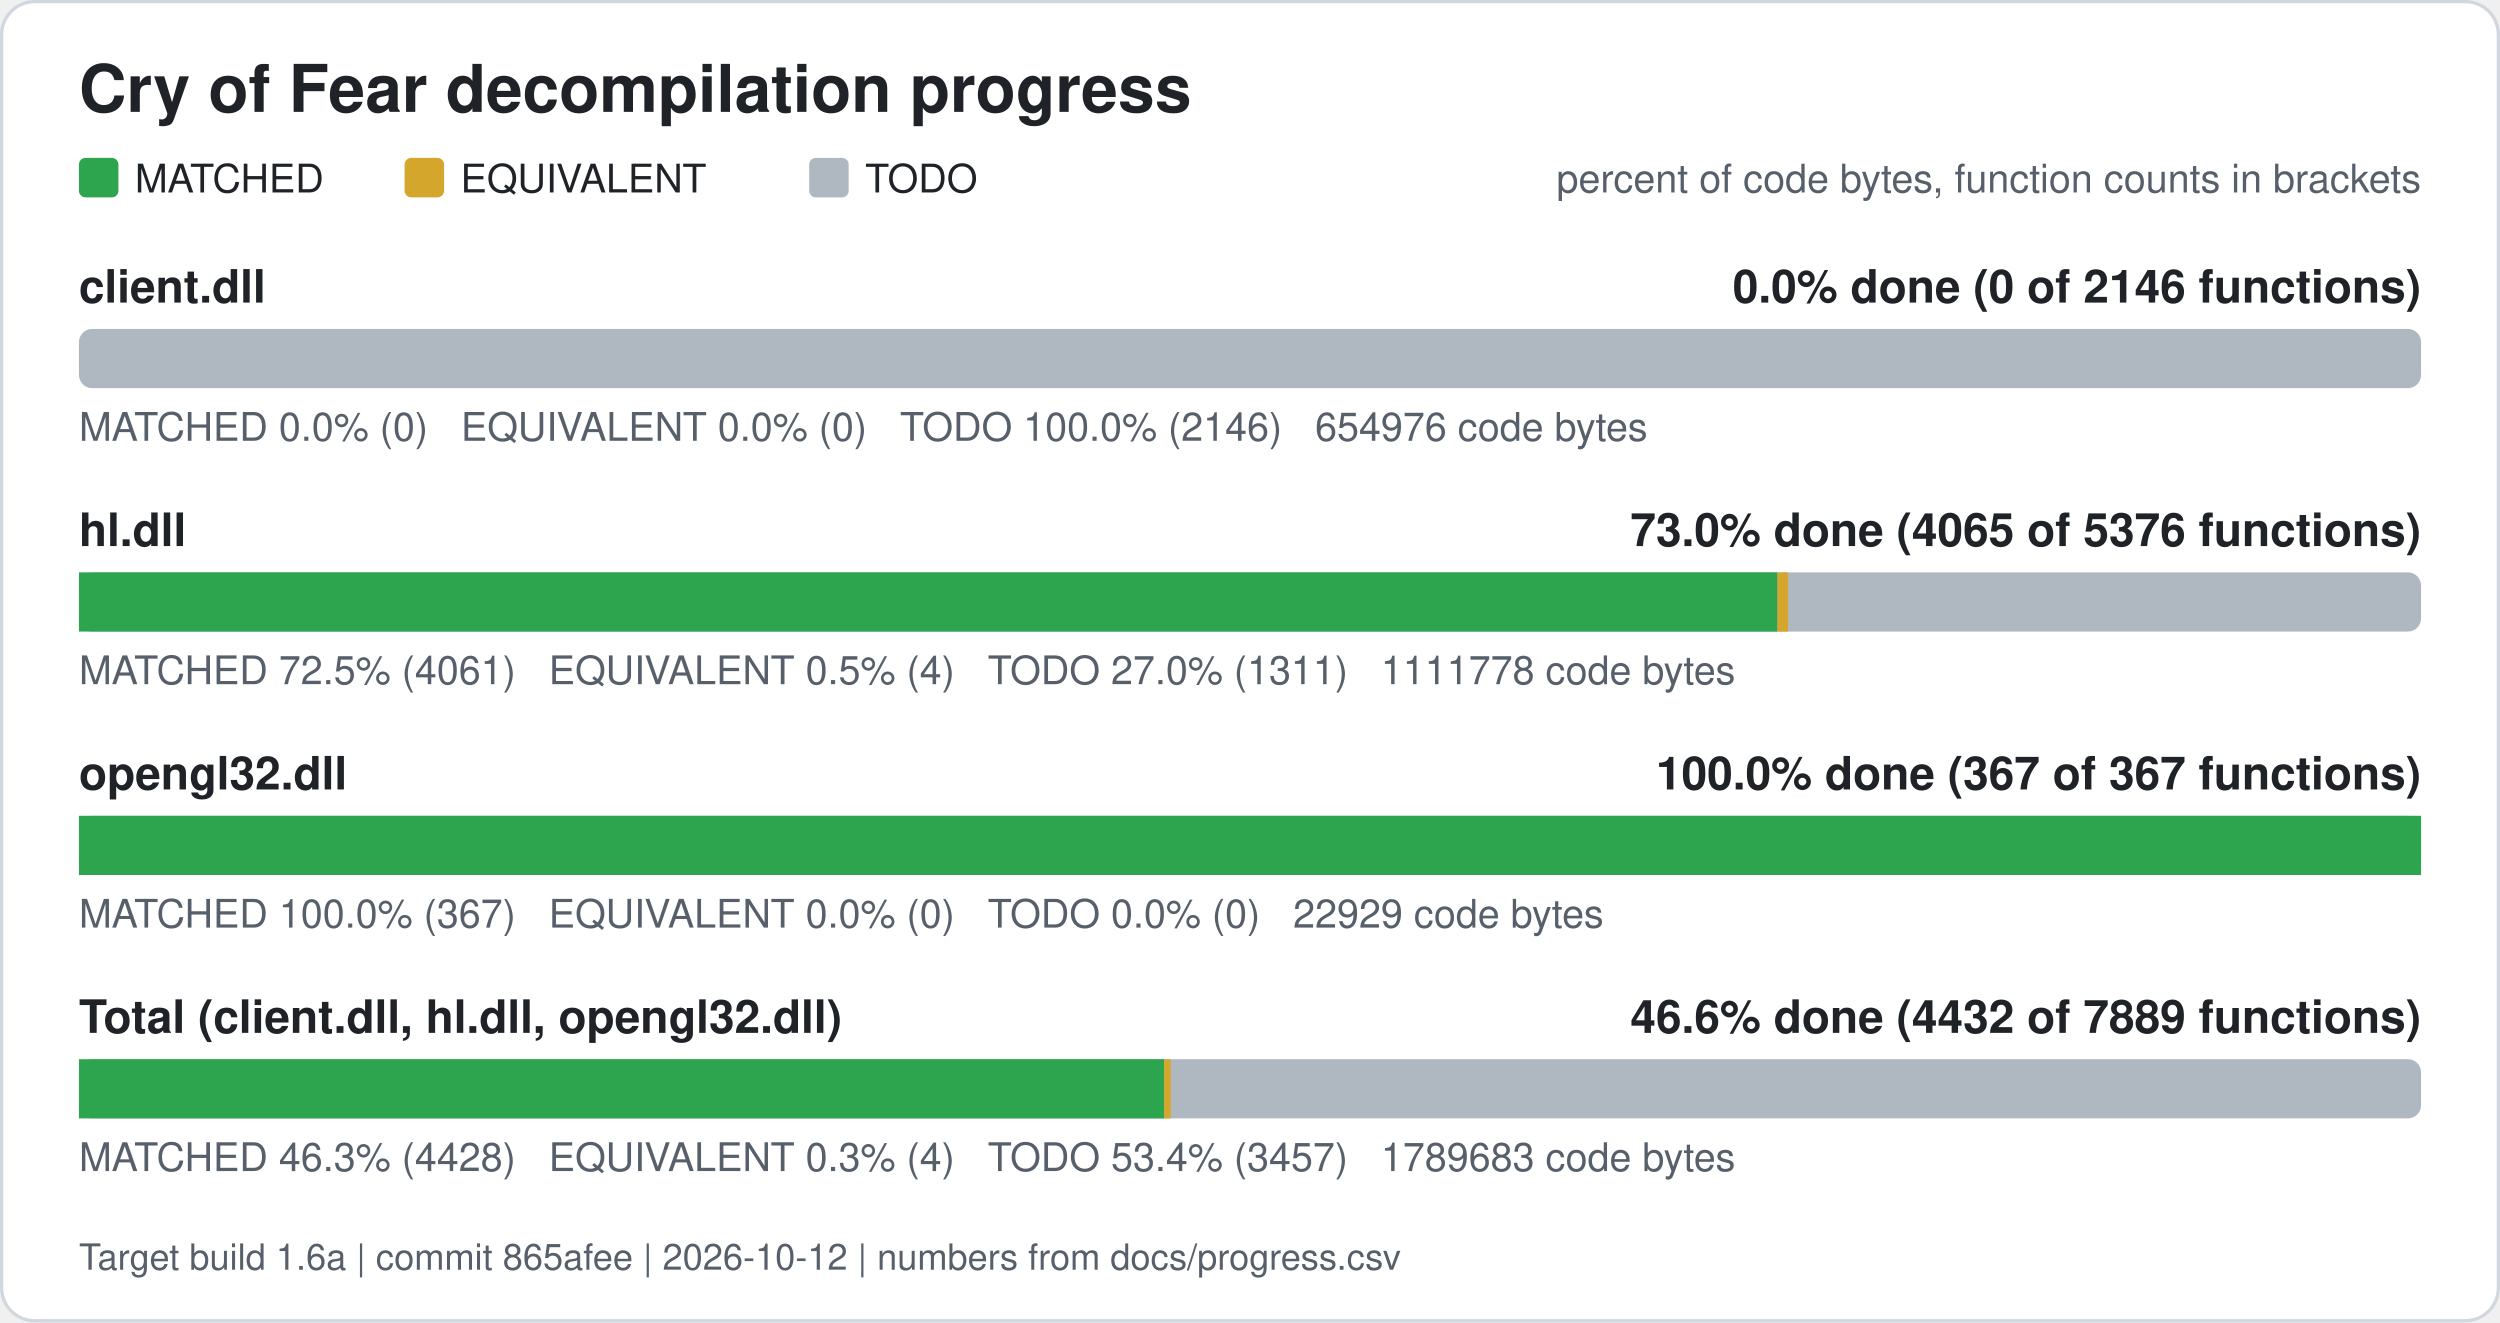
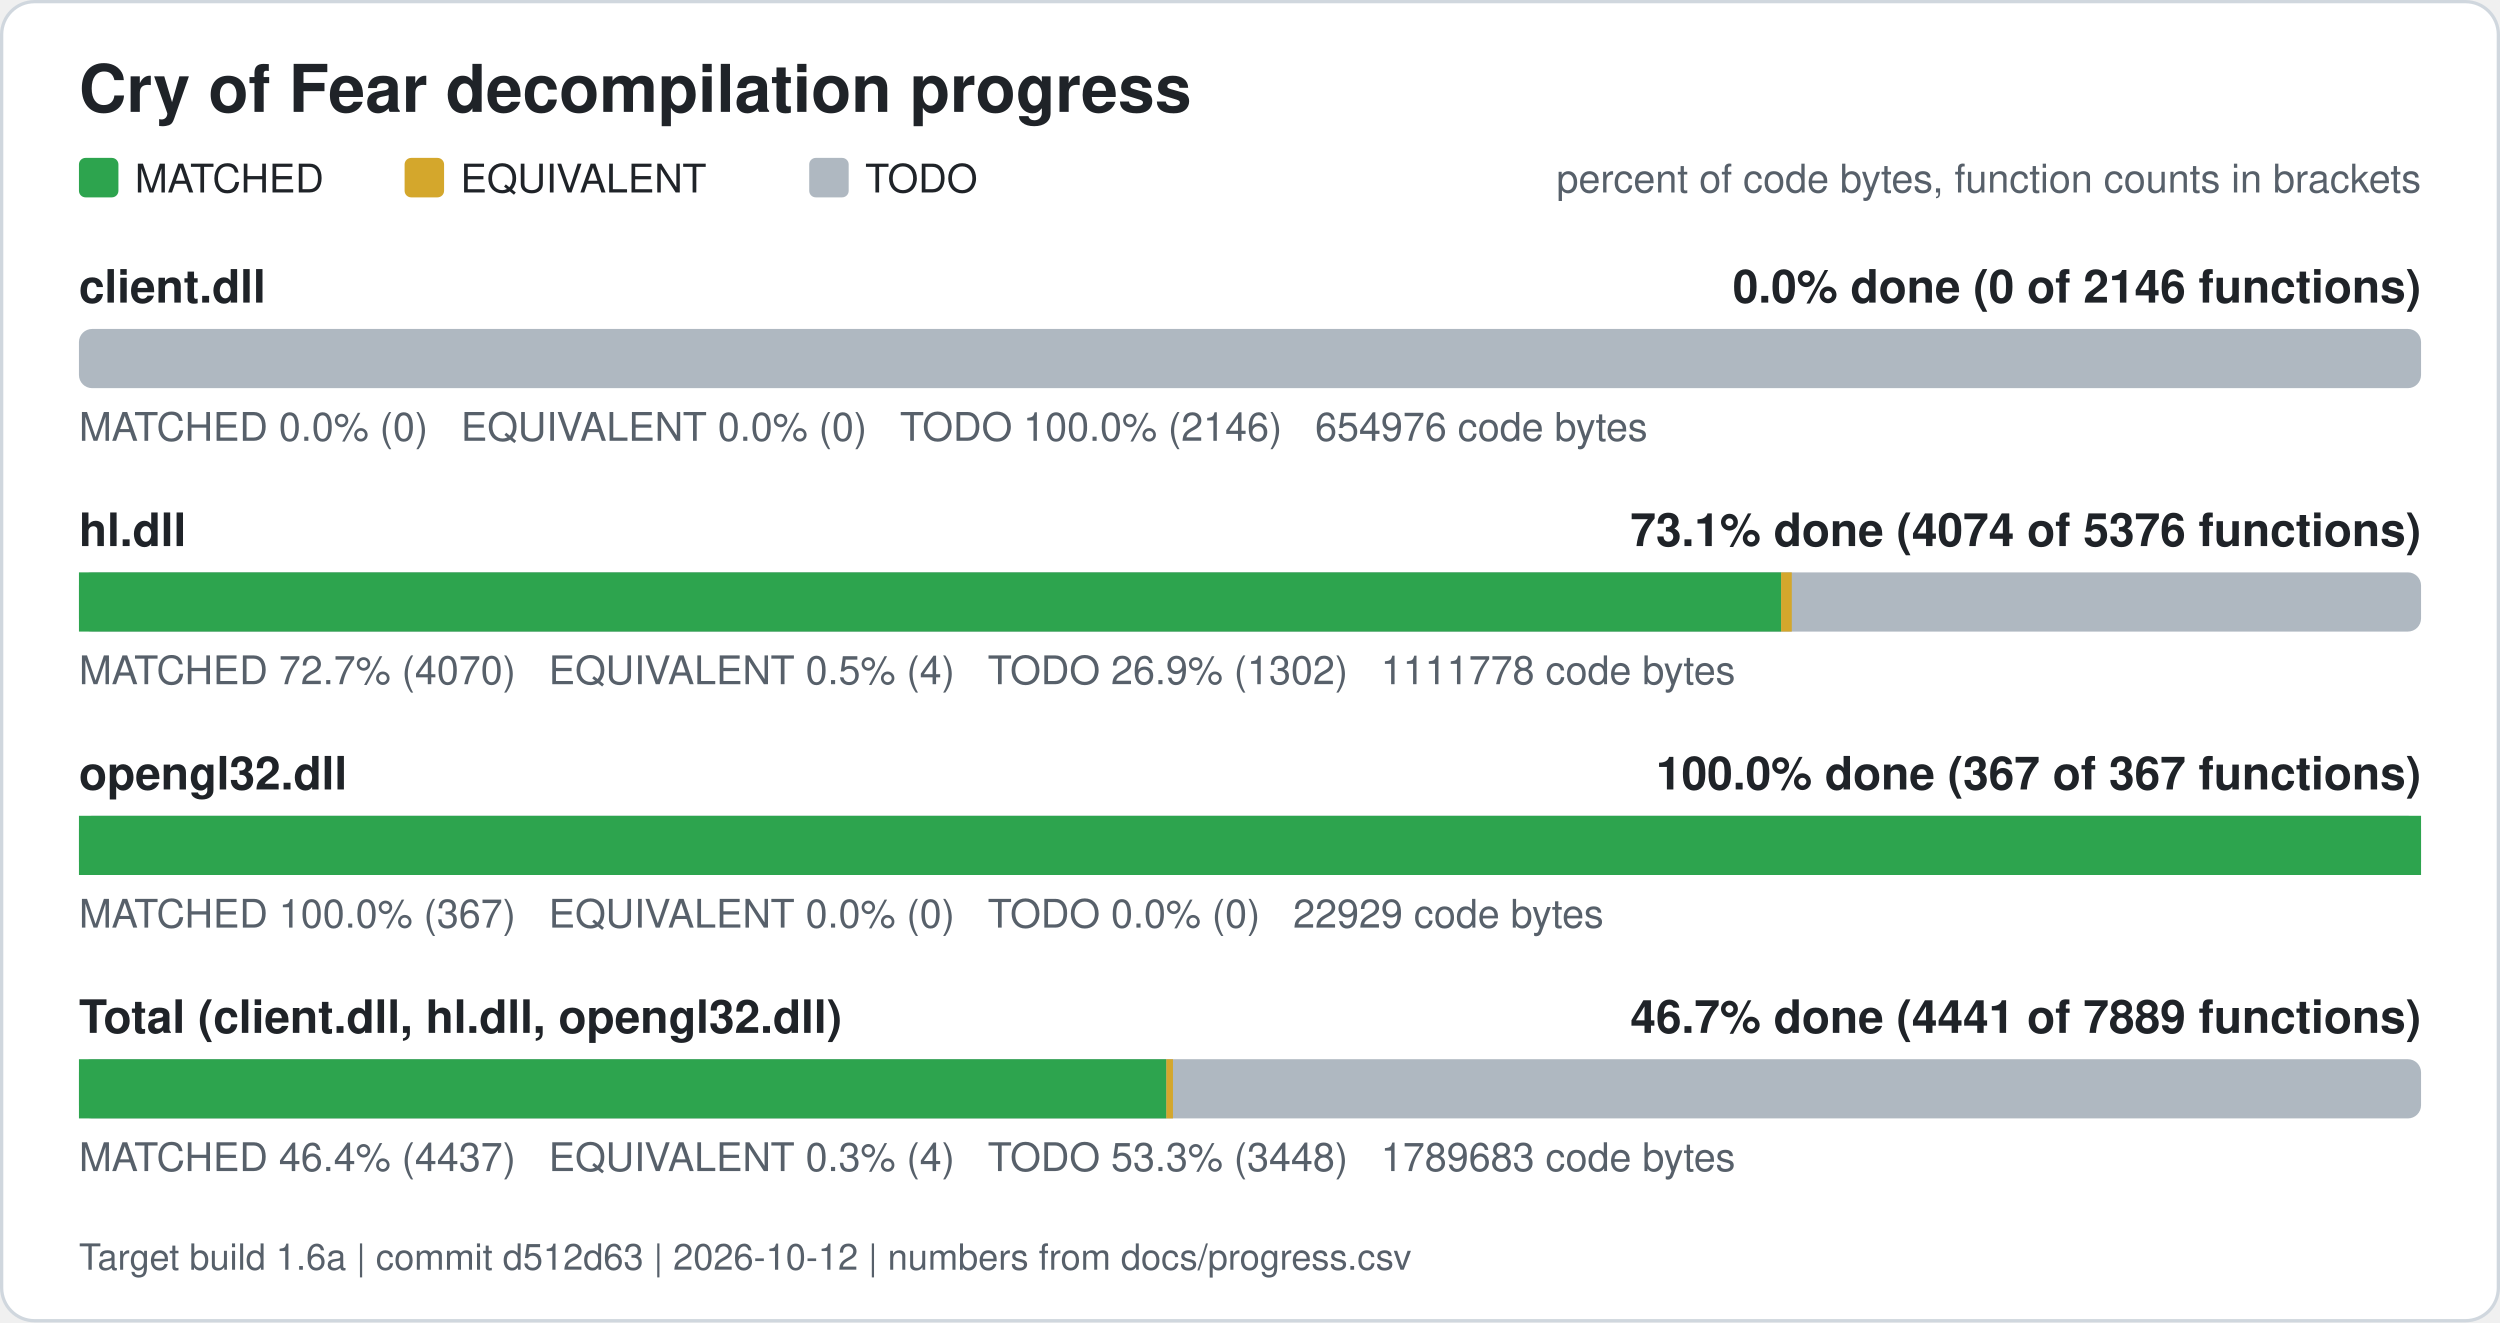
<svg xmlns="http://www.w3.org/2000/svg" width="760" height="402" viewBox="0 0 760 402" role="img" aria-label="Cry of Fear decompilation progress">
  <rect x="0.5" y="0.5" width="759" height="401" rx="10" fill="#ffffff" stroke="#d0d7de" />
  <text x="24" y="34" font-family="Segoe UI, Helvetica, Arial, sans-serif" font-size="20" font-weight="600" fill="#1f2328">Cry of Fear decompilation progress</text>
  <rect x="24" y="48" width="12" height="12" rx="2" fill="#2da44e" />
  <text x="41" y="58.5" font-family="Segoe UI, Helvetica, Arial, sans-serif" font-size="12" fill="#1f2328">MATCHED</text>
  <rect x="123" y="48" width="12" height="12" rx="2" fill="#d4a72c" />
  <text x="140" y="58.5" font-family="Segoe UI, Helvetica, Arial, sans-serif" font-size="12" fill="#1f2328">EQUIVALENT</text>
  <rect x="246" y="48" width="12" height="12" rx="2" fill="#afb8c1" />
  <text x="263" y="58.5" font-family="Segoe UI, Helvetica, Arial, sans-serif" font-size="12" fill="#1f2328">TODO</text>
  <text x="736" y="58.5" font-family="Segoe UI, Helvetica, Arial, sans-serif" font-size="12" fill="#57606a" text-anchor="end">percent of code bytes, function counts in brackets</text>
  <text x="24" y="92" font-family="Segoe UI, Helvetica, Arial, sans-serif" font-size="14" font-weight="600" fill="#1f2328">client.dll</text>
  <text x="736" y="92" font-family="Segoe UI, Helvetica, Arial, sans-serif" font-size="14" font-weight="600" fill="#1f2328" text-anchor="end">0.0% done (0 of 2146 functions)</text>
  <rect x="24" y="100" width="712" height="18" rx="4" fill="#afb8c1" />
  <text x="24" y="134" font-family="Segoe UI, Helvetica, Arial, sans-serif" font-size="12" fill="#57606a" xml:space="preserve">MATCHED 0.0% (0)   EQUIVALENT 0.0% (0)   TODO 100.0% (2146)   654976 code bytes</text>
  <text x="24" y="166" font-family="Segoe UI, Helvetica, Arial, sans-serif" font-size="14" font-weight="600" fill="#1f2328">hl.dll</text>
-   <text x="736" y="166" font-family="Segoe UI, Helvetica, Arial, sans-serif" font-size="14" font-weight="600" fill="#1f2328" text-anchor="end">73.0% done (4065 of 5376 functions)</text>
+   <text x="736" y="166" font-family="Segoe UI, Helvetica, Arial, sans-serif" font-size="14" font-weight="600" fill="#1f2328" text-anchor="end">73.1% done (4074 of 5376 functions)</text>
  <rect x="24" y="174" width="712" height="18" rx="4" fill="#afb8c1" />
-   <rect x="24.00" y="174" width="516.35" height="18" fill="#2da44e" />
-   <rect x="540.35" y="174" width="3.24" height="18" fill="#d4a72c" />
-   <text x="24" y="208" font-family="Segoe UI, Helvetica, Arial, sans-serif" font-size="12" fill="#57606a" xml:space="preserve">MATCHED 72.5% (4061)   EQUIVALENT 0.5% (4)   TODO 27.0% (1311)   1111778 code bytes</text>
+   <rect x="24.00" y="174" width="517.46" height="18" fill="#2da44e" />
+   <rect x="541.46" y="174" width="3.24" height="18" fill="#d4a72c" />
+   <text x="24" y="208" font-family="Segoe UI, Helvetica, Arial, sans-serif" font-size="12" fill="#57606a" xml:space="preserve">MATCHED 72.7% (4070)   EQUIVALENT 0.5% (4)   TODO 26.9% (1302)   1111778 code bytes</text>
  <text x="24" y="240" font-family="Segoe UI, Helvetica, Arial, sans-serif" font-size="14" font-weight="600" fill="#1f2328">opengl32.dll</text>
  <text x="736" y="240" font-family="Segoe UI, Helvetica, Arial, sans-serif" font-size="14" font-weight="600" fill="#1f2328" text-anchor="end">100.0% done (367 of 367 functions)</text>
  <rect x="24" y="248" width="712" height="18" rx="4" fill="#afb8c1" />
  <rect x="24.00" y="248" width="712.00" height="18" fill="#2da44e" />
  <text x="24" y="282" font-family="Segoe UI, Helvetica, Arial, sans-serif" font-size="12" fill="#57606a" xml:space="preserve">MATCHED 100.0% (367)   EQUIVALENT 0.0% (0)   TODO 0.0% (0)   22929 code bytes</text>
  <text x="24" y="314" font-family="Segoe UI, Helvetica, Arial, sans-serif" font-size="14" font-weight="600" fill="#1f2328">Total (client.dll, hl.dll, opengl32.dll)</text>
-   <text x="736" y="314" font-family="Segoe UI, Helvetica, Arial, sans-serif" font-size="14" font-weight="600" fill="#1f2328" text-anchor="end">46.6% done (4432 of 7889 functions)</text>
+   <text x="736" y="314" font-family="Segoe UI, Helvetica, Arial, sans-serif" font-size="14" font-weight="600" fill="#1f2328" text-anchor="end">46.7% done (4441 of 7889 functions)</text>
  <rect x="24" y="322" width="712" height="18" rx="4" fill="#afb8c1" />
-   <rect x="24.00" y="322" width="329.89" height="18" fill="#2da44e" />
-   <rect x="353.89" y="322" width="2.01" height="18" fill="#d4a72c" />
-   <text x="24" y="356" font-family="Segoe UI, Helvetica, Arial, sans-serif" font-size="12" fill="#57606a" xml:space="preserve">MATCHED 46.3% (4428)   EQUIVALENT 0.3% (4)   TODO 53.4% (3457)   1789683 code bytes</text>
-   <text x="24" y="386" font-family="Segoe UI, Helvetica, Arial, sans-serif" font-size="11" fill="#57606a">Target build 1.6a | commit 865afee | 2026-10-12 | numbers from docs/progress.csv</text>
+   <rect x="24.00" y="322" width="330.57" height="18" fill="#2da44e" />
+   <rect x="354.57" y="322" width="2.01" height="18" fill="#d4a72c" />
+   <text x="24" y="356" font-family="Segoe UI, Helvetica, Arial, sans-serif" font-size="12" fill="#57606a" xml:space="preserve">MATCHED 46.4% (4437)   EQUIVALENT 0.3% (4)   TODO 53.3% (3448)   1789683 code bytes</text>
+   <text x="24" y="386" font-family="Segoe UI, Helvetica, Arial, sans-serif" font-size="11" fill="#57606a">Target build 1.6a | commit d512d63 | 2026-10-12 | numbers from docs/progress.csv</text>
</svg>
